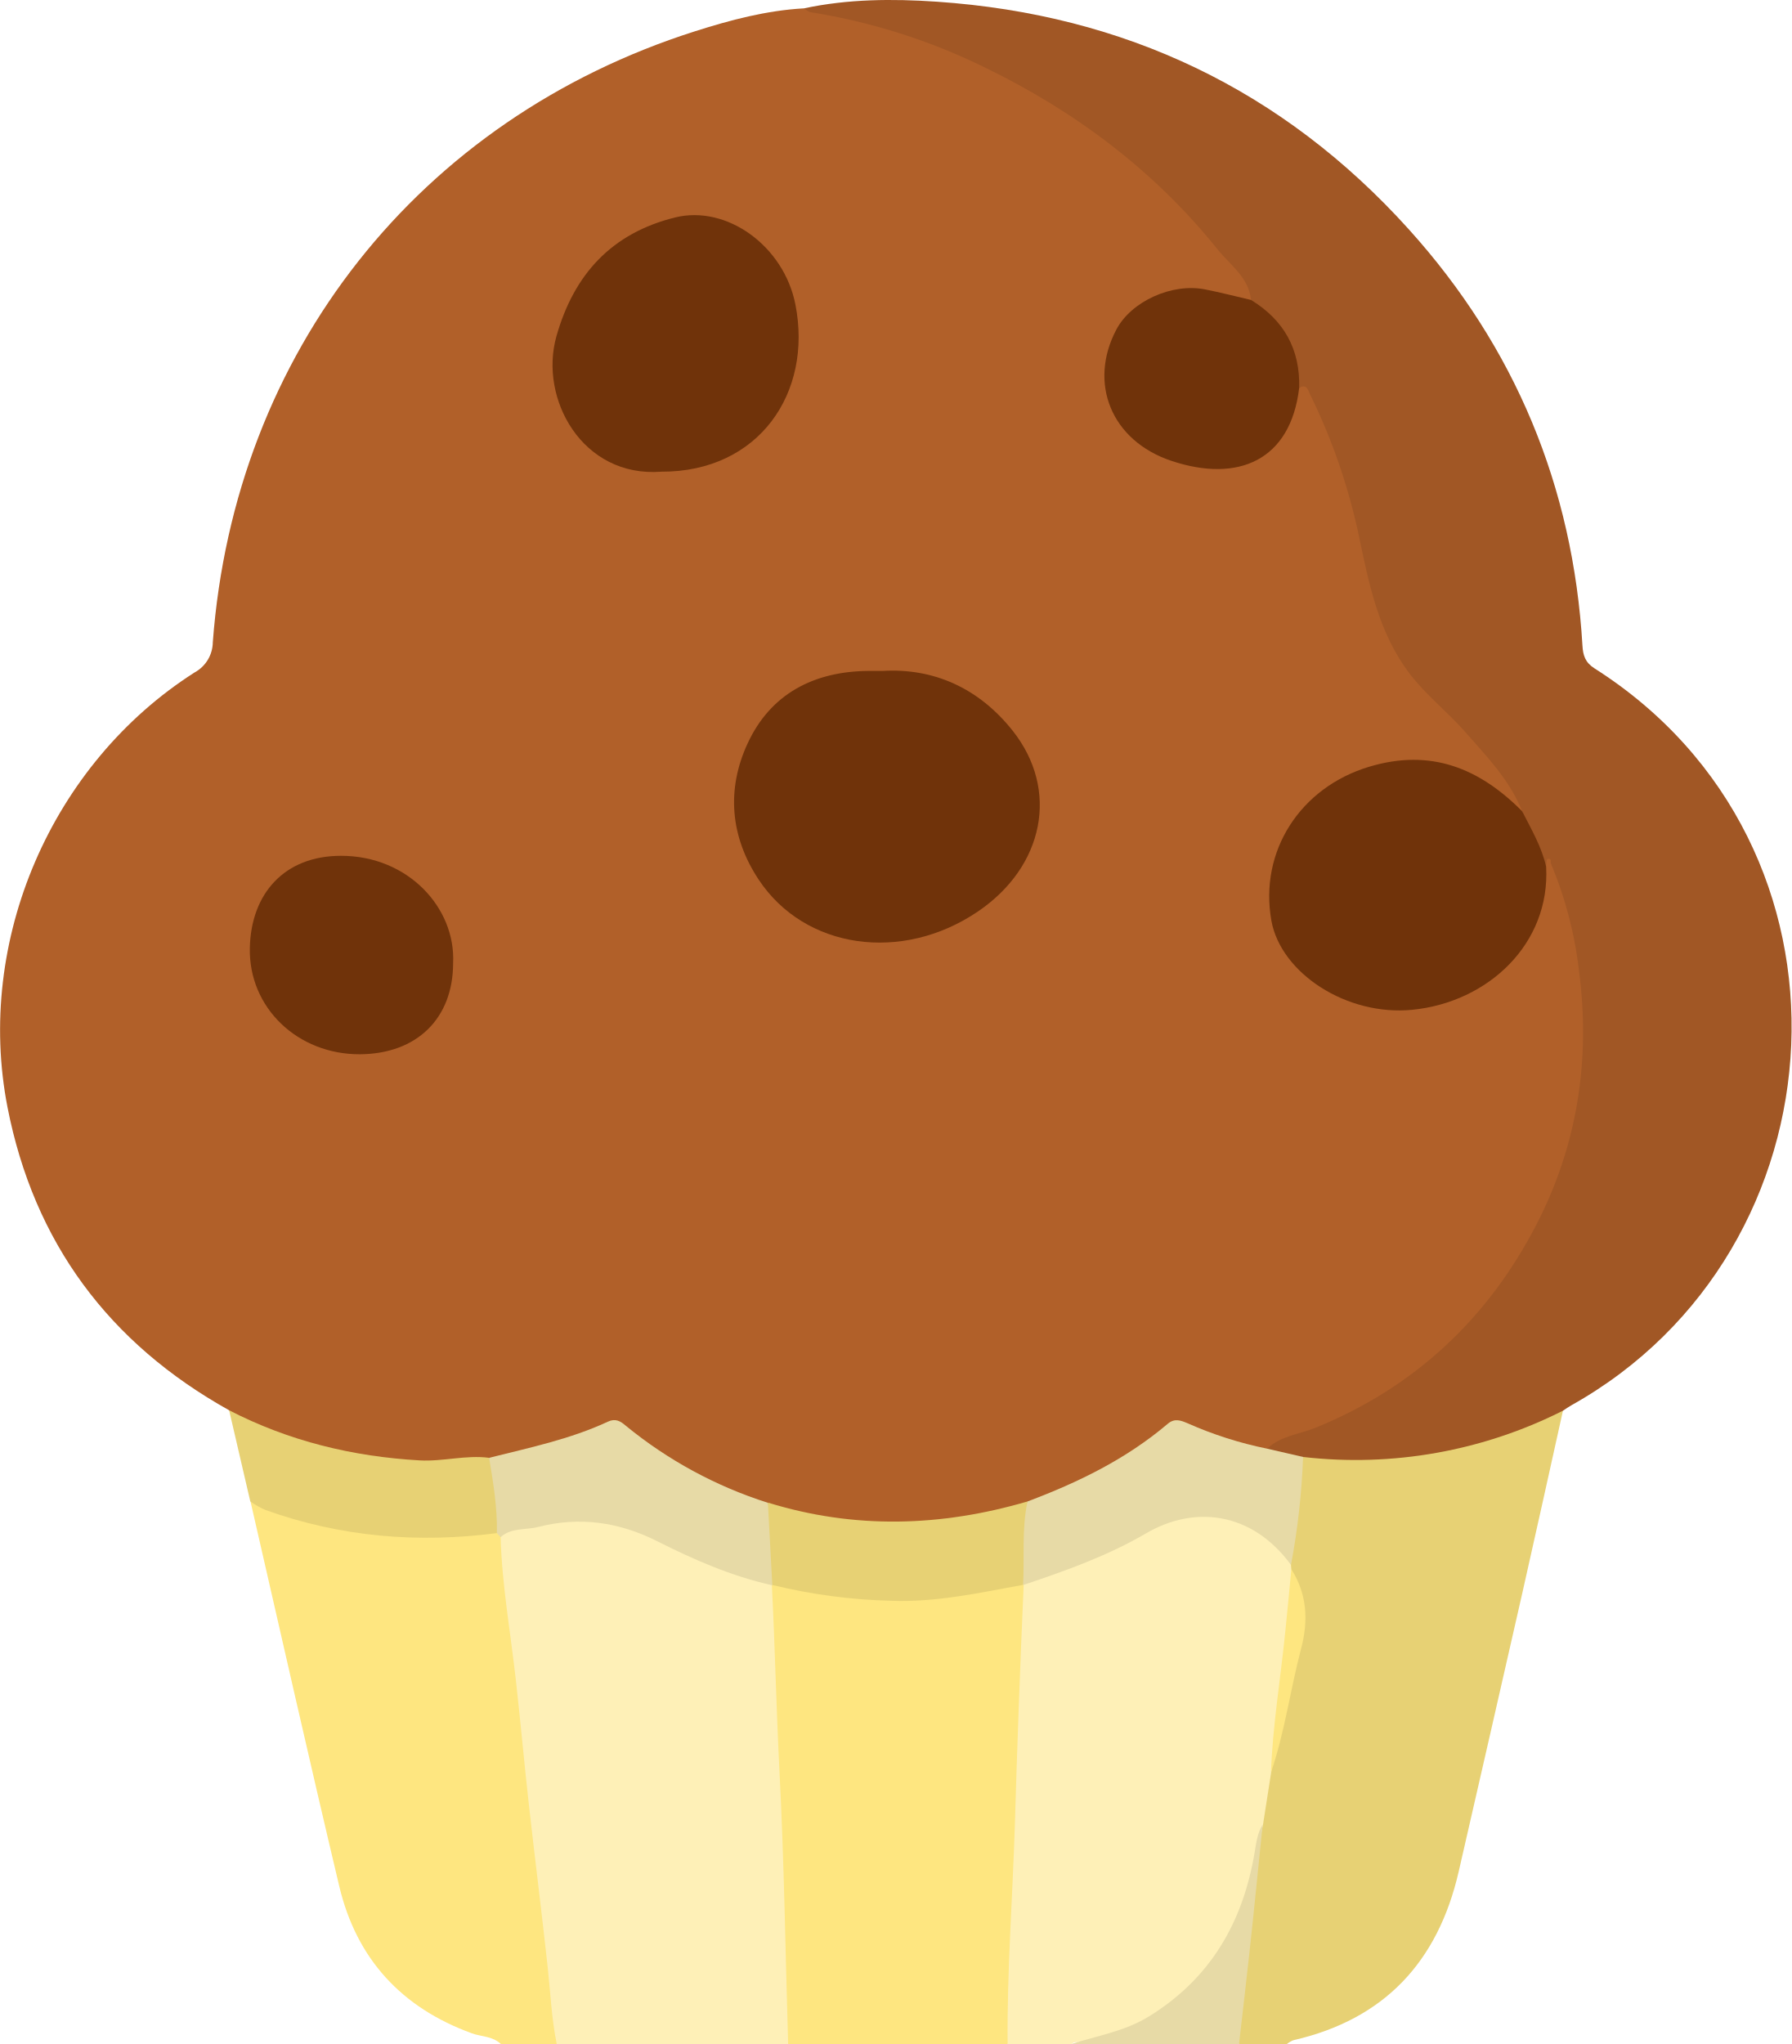
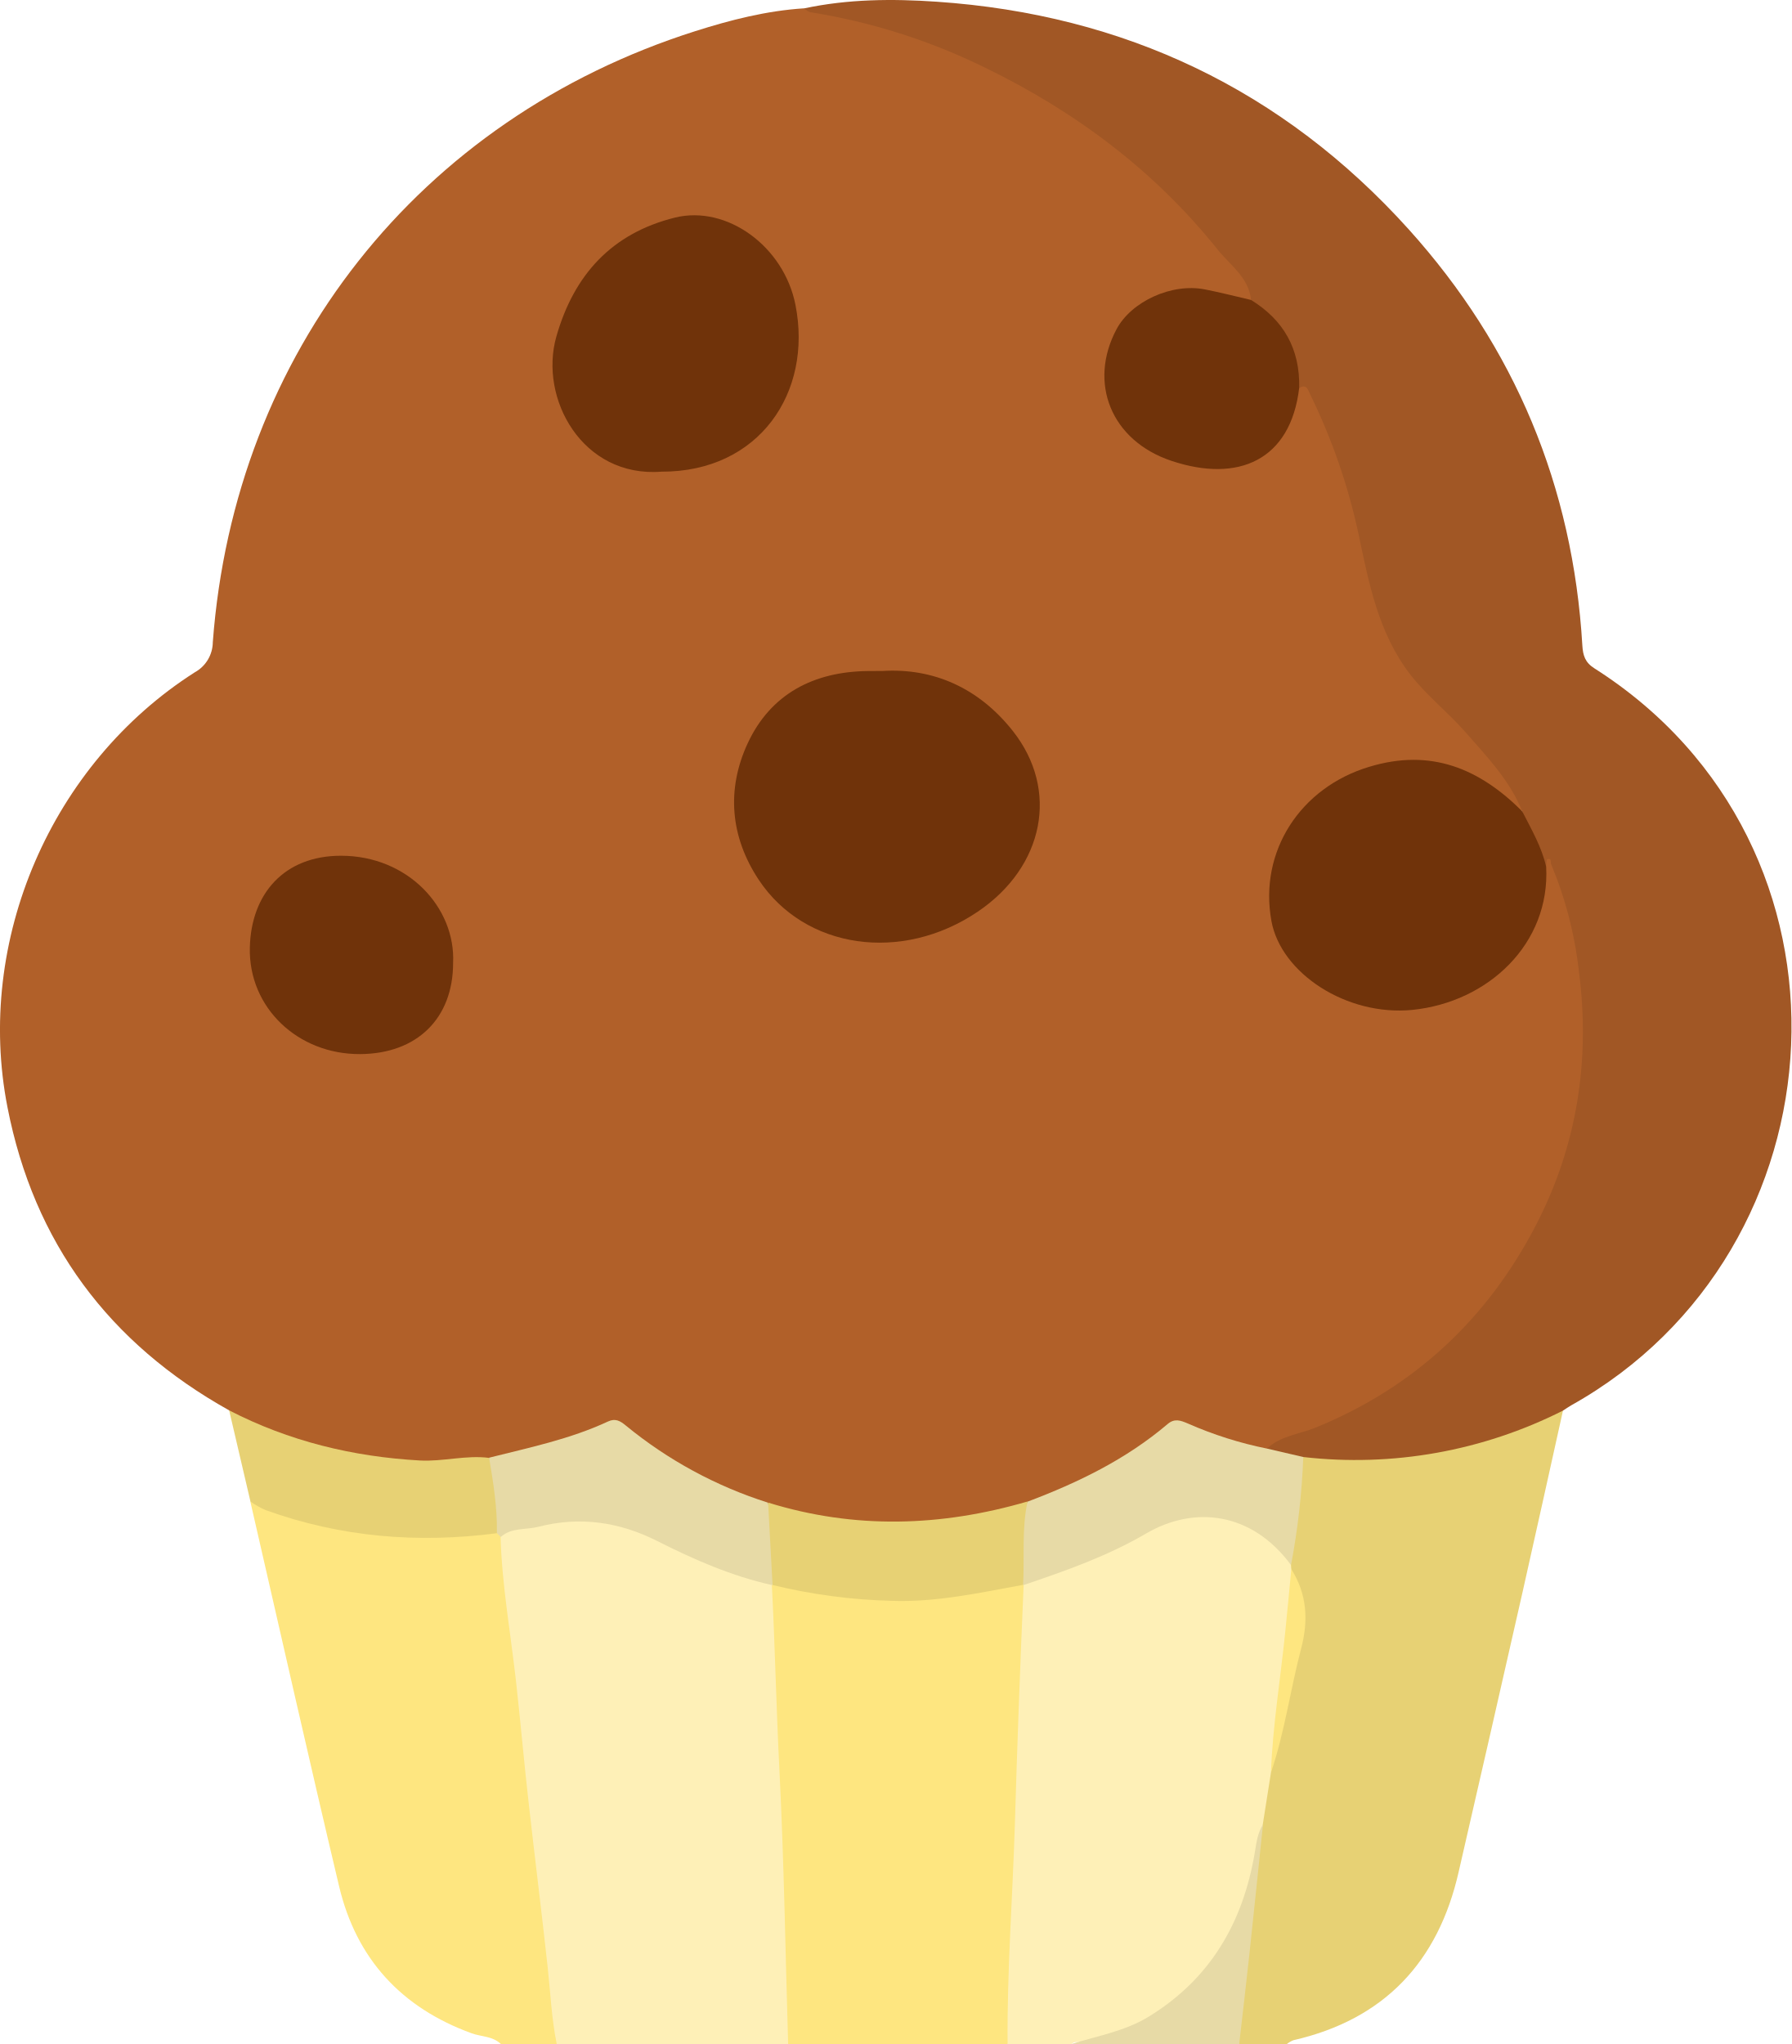
- <svg xmlns="http://www.w3.org/2000/svg" viewBox="0 0 431.46 492.22">
+ <svg xmlns="http://www.w3.org/2000/svg" viewBox="0 0 438.28 500">
  <defs>
    <style>.cls-1{fill:#fef0b7;}.cls-2{fill:#e7d174;}.cls-3{fill:#fee680;}.cls-4{fill:#e7daa6;}.cls-5{fill:#b16029;}.cls-6{fill:#a15725;}.cls-7{fill:#70330a;}</style>
  </defs>
  <g id="Layer_2" data-name="Layer 2">
-     <g id="Layer_2-2" data-name="Layer 2">
-       <path class="cls-1" d="M189.81,492.22H134.08c-1.78-1.42-2.15-3.4-2.39-5.53-4.08-36.46-7.88-72.95-12.28-109.37a18.2,18.2,0,0,1,.18-6.66c.58-1.92,2.11-2.73,3.86-3.17,12.19-3.06,24.11-3.64,35.74,2.59a119.09,119.09,0,0,0,22.53,9.17c2,.59,4,1.13,5.06,3.23,1.29,6,1.31,12.12,1.41,18.12.19,12.15.93,24.27,1.29,36.4q.71,24,1.82,47.89C191.42,487.4,191.67,490.05,189.81,492.22Z" />
-       <path class="cls-2" d="M376.42,339.69c-3.25,14.63-6.47,29.27-9.78,43.89Q359,417.2,351.29,450.77c-5,21.66-17.88,35.52-39.8,40.54a6.22,6.22,0,0,0-1.56.91H298.4c-1.55-1.8-1-3.87-.81-5.93,1.58-15.51,3.84-30.94,5.23-46.46A61.52,61.52,0,0,1,305,427q4.56-17.4,7.84-35.09c.91-4.88-1-9.45-2.67-13.95a6.38,6.38,0,0,1-.14-1.63c.85-8.49,1.39-17,3.32-25.38,2.21-1.83,4.88-1.5,7.36-1.26,17.85,1.75,34.62-2.12,50.8-9.37C373.06,339.62,374.61,338.32,376.42,339.69Z" />
-       <path class="cls-1" d="M310.92,376.89c0,.32.05.65.08,1,2.23,7.49-.31,14.84-.87,22.22-.67,9-2.45,17.89-4,26.79l-1.95,12.48c-2,9.28-2.34,19.06-7.56,27.41-8.76,14-20,24.46-37.72,25a1.31,1.31,0,0,0-.82.44H242.67c-1.76-2-1.55-4.48-1.5-6.86.32-15.32,1.18-30.64,1.61-46,.36-12.77,1.37-25.53,1.23-38.32A135.64,135.64,0,0,1,245.45,383c.68-2.26,2.49-3.27,4.53-3.88,10-3,19.27-7.8,28.62-12.37a25.29,25.29,0,0,1,29.29,4.88A10,10,0,0,1,310.92,376.89Z" />
-       <path class="cls-3" d="M246.54,381.69q-1.28,28.94-2.13,57.9c-.54,17.54-1.9,35.06-1.74,52.63H189.81c-.65-21.86-.95-43.74-2.08-65.57-.77-15-1.07-30-1.84-44.94l.69-.48c6.58-.26,12.95,1.55,19.43,2.29,11.47,1.3,22.61-.07,33.79-2.07,2-.36,4-1.21,6.1-.31Z" />
-       <path class="cls-3" d="M120.56,370.15c.34,11.62,2.4,23,3.69,34.55,1.12,9.94,2,19.91,3.12,29.85,1.46,13.08,3.12,26.14,4.54,39.23.66,6.16.93,12.35,2.17,18.44H120.62c-2-1.92-4.69-1.73-7-2.58-16.93-6.16-27.76-17.94-31.91-35.39-7.33-30.85-14.28-61.78-21.38-92.68,1.51-.47,2.83.22,4.16.72,16.84,6.28,34.28,7.47,52,6.09a7.66,7.66,0,0,1,2.39.08A2.48,2.48,0,0,1,120.56,370.15Z" />
-       <path class="cls-4" d="M258,492.22c6.3-2,12.86-3.05,18.64-6.6,14.86-9.12,22.7-22.69,25.52-39.53.39-2.33.66-4.67,1.94-6.73C303,449.9,302,460.45,300.82,471c-.76,7.08-1.61,14.15-2.42,21.23Z" />
-       <path class="cls-5" d="M55.18,339.61c-28.95-16.15-47-40.37-53.38-73C-6,226.56,12.34,183.93,46.9,161.91a8.37,8.37,0,0,0,4.35-7.24c5.21-69.75,49.62-126,116.2-147.16,8.51-2.71,17.18-5,26.18-5.5,20.72,2.05,39.45,9.81,57.18,20.21A160,160,0,0,1,300.22,67c1.19,1.65,4,3.45.91,5.92-3.4.15-6.54-1.24-9.84-1.73-10.62-1.57-19.82,3.2-22.83,12.13-3.31,9.84.64,19.33,10.11,24.68,6.15,3.49,12.77,4.14,19.48,3,5.95-1,9.66-5.24,11.95-10.71.93-2.21,1.22-4.63,2.26-6.8,1.76-2.12,3-1,4.09.69a37.56,37.56,0,0,1,3.17,6.46c4.22,10.9,8.17,21.89,10.11,33.49,2.43,14.5,8.42,27,19.69,36.93a85.91,85.91,0,0,1,16,19.09c1,1.56,2.57,3,1.49,5.21-2.74.55-3.88-1.81-5.53-3.14-10.05-8.11-21.11-10.38-33.19-5.41-11.73,4.82-19.72,12.82-21,26.16-1.07,10.89,3.8,19.88,13.58,24.72,18.78,9.31,40,2.24,48.28-16a30.72,30.72,0,0,0,2.32-13.11c.25-1,.22-2.46,1.61-2.58s1.71,1.28,2.17,2.24a73.56,73.56,0,0,1,6,20.66c3.15,21.15,1.4,41.76-7.55,61.47q-18.61,41-60.84,56.45a54.53,54.53,0,0,0-7.14,2.75c-6.79.28-12.66-2.9-18.75-5.13-2.6-.95-4.37-.8-6.52.92-10,7.95-21.33,13.38-33.31,17.61-20.53,6.25-41.07,6.92-61.64.22a99.85,99.85,0,0,1-34.41-18.21c-2.1-1.68-3.9-1.59-6.13-.59-8.77,4-18.11,6-27.51,7.86-17.45,1.83-34.47.08-50.92-6.24C62.28,344.4,58.06,343.17,55.18,339.61Z" />
-       <path class="cls-6" d="M366.6,195.37c-3-7.53-8.58-13.25-13.8-19.19-4.21-4.78-9.29-8.73-13.2-13.82-7.64-9.94-9.91-21.79-12.4-33.65A146,146,0,0,0,315.53,95c-.5-1-.79-2.69-2.64-1.57-1-.73-1.12-1.85-1.25-3-.79-6.6-3.6-12-9.13-15.92-.75-.53-1.58-1.13-1.22-2.3-.55-5.46-5.09-8.44-8.09-12.2C278,41.09,259,26.86,237.3,16.3A147.55,147.55,0,0,0,195.21,2.94c-.56-.09-1.05-.61-1.58-.93,10.57-2.26,21.31-2.33,32-1.6,45.15,3.08,83.31,21.17,113.65,54.8,25.63,28.4,39.56,62,41.83,100.24.14,2.39.66,4.07,2.9,5.5,67.1,42.66,61.09,140.17-5.55,177.45-.69.39-1.35.86-2,1.29a110.78,110.78,0,0,1-62.59,11.17c-3.27,1-6.22.51-8.69-2,3.26-3.12,7.76-3.46,11.67-5.05,23.8-9.69,41.43-26.24,53.11-48.79,9.91-19.13,13.14-39.69,10.32-61.24A94.46,94.46,0,0,0,373.53,208c-.17-.4.26-1.44-.87-1.11-.1,0-.17.25-.18.39-.05.48-.07,1-.11,1.44C369.22,204.81,367,200.49,366.6,195.37Z" />
-       <path class="cls-2" d="M55.18,339.61c14.41,7.44,29.79,11.16,45.91,12.07,5.59.31,11.11-1.35,16.71-.62,3.23,5.78,4.1,11.8,1.87,18.13-19,2.48-37.58.94-55.69-5.55a20.47,20.47,0,0,1-3.7-2.07Q57.75,350.59,55.18,339.61Z" />
-       <path class="cls-4" d="M119.67,369.19c.12-6.12-.87-12.12-1.87-18.13,9.69-2.44,19.51-4.47,28.64-8.72,1.79-.83,3-.12,4.28,1a103.26,103.26,0,0,0,34.22,18.55c1.83,6.53,3.79,13.06,1.07,19.84l-.12,0c-9.72-2.17-18.78-6.13-27.6-10.58-9.22-4.64-18.71-6-28.68-3.44-3,.78-6.46.11-9.05,2.46Z" />
-       <path class="cls-4" d="M305.14,348.85l8.69,2a175.14,175.14,0,0,1-2.91,26c-9.43-12.86-23.31-14.4-34.93-7.59-9.26,5.42-19.34,9-29.45,12.39l-.14,0c-2.11-6.82-2.57-13.56,1.06-20.08,12.17-4.57,23.76-10.2,33.76-18.69,1.68-1.43,3.16-.83,4.84-.12A92.39,92.39,0,0,0,305.14,348.85Z" />
-       <path class="cls-3" d="M306.09,426.88c.42-11.38,2.31-22.61,3.45-33.92.51-5,1-10.06,1.46-15.09,3.8,6,4.14,12.38,2.36,19.11C310.75,406.9,309.41,417.13,306.09,426.88Z" />
-       <path class="cls-2" d="M247.46,361.57c-1.42,6.64-.71,13.39-1.06,20.08-10.47,1.91-20.91,4.23-31.63,3.84A134.24,134.24,0,0,1,186,381.68q-.54-9.92-1.07-19.84C205.81,368.3,226.65,367.66,247.46,361.57Z" />
-       <path class="cls-7" d="M212.57,161.57c12.21-.73,23.12,4.06,31.32,14.4,11.28,14.22,7.6,32.7-8.39,43.54-18.29,12.4-41.66,9.07-52.76-7.65-6.9-10.39-7.81-21.8-2.68-32.85,5.53-11.94,15.95-17.34,29.07-17.44Z" />
-       <path class="cls-7" d="M366.6,195.37c2.2,4.34,4.69,8.55,5.77,13.37,1,18.5-13.92,32.62-32.25,34.43-15.73,1.56-31.62-8.78-33.92-21.43-3-16.8,7-32.15,23.58-37.11C344.6,180.19,356.3,185,366.6,195.37Z" />
-       <path class="cls-7" d="M159.28,113.59C140.24,115.06,129.77,96,134,81s13.38-24.87,28.57-28.63c12.47-3.09,26.26,6.89,29,21C195.73,94.53,182.84,113.66,159.28,113.59Z" />
-       <path class="cls-7" d="M109.13,231.88c0,13.38-8.72,21.9-22.43,22-15,.07-26.85-11.2-26.53-25.62.28-13.06,8.32-22.17,21.94-22.17C98.23,206.06,109.74,218.57,109.13,231.88Z" />
-       <path class="cls-7" d="M301.29,72.23c7.91,4.84,11.85,11.85,11.6,21.17-2.06,17.49-14.7,22.92-30.71,17.6-14.63-4.86-20.12-18.82-13.3-31.68,3.57-6.73,13.31-11.2,21.29-9.64C293.9,70.41,297.58,71.37,301.29,72.23Z" />
+     <g id="ic-dessert">
+       <path class="cls-1" d="M192.81,500H136.2c-1.81-1.44-2.18-3.46-2.43-5.61-4.14-37-8-74.11-12.48-111.1a18.79,18.79,0,0,1,.19-6.77c.59-1.95,2.15-2.78,3.92-3.22,12.38-3.1,24.49-3.7,36.31,2.63a120.52,120.52,0,0,0,22.88,9.31c2,.6,4.09,1.16,5.15,3.29,1.3,6.07,1.32,12.31,1.42,18.4.2,12.34,1,24.65,1.31,37q.72,24.33,1.85,48.64C194.45,495.1,194.7,497.8,192.81,500Z" />
+       <path class="cls-2" d="M382.37,345.06c-3.31,14.86-6.57,29.74-9.93,44.59q-7.74,34.14-15.59,68.25c-5,22-18.17,36.08-40.44,41.18a6.24,6.24,0,0,0-1.58.92H303.12c-1.58-1.83-1-3.93-.83-6,1.61-15.75,3.91-31.43,5.31-47.2a62.79,62.79,0,0,1,2.26-13q4.63-17.67,8-35.64c.93-5-1-9.6-2.7-14.18a6.15,6.15,0,0,1-.15-1.65c.87-8.63,1.42-17.3,3.37-25.78,2.25-1.86,5-1.53,7.48-1.28C344,357,361,353,377.42,345.68,379,345,380.53,343.66,382.37,345.06Z" />
+       <path class="cls-1" d="M315.83,382.84c0,.34.06.67.08,1,2.27,7.61-.31,15.07-.87,22.57-.69,9.15-2.49,18.18-4.11,27.21l-2,12.68c-2,9.43-2.37,19.37-7.67,27.85C292.37,488.39,281,499,263,499.55a1.38,1.38,0,0,0-.83.45H246.5c-1.78-2-1.57-4.55-1.52-7,.32-15.57,1.2-31.13,1.64-46.69.37-13,1.39-25.94,1.24-38.93A136.67,136.67,0,0,1,249.33,389c.69-2.29,2.53-3.32,4.61-3.94,10.18-3,19.56-7.92,29.07-12.56a25.67,25.67,0,0,1,29.75,5A10.14,10.14,0,0,1,315.83,382.84Z" />
+       <path class="cls-3" d="M250.43,387.72q-1.29,29.4-2.16,58.82c-.55,17.82-1.92,35.61-1.77,53.46H192.81c-.66-22.21-1-44.43-2.11-66.61-.79-15.21-1.08-30.44-1.87-45.64l.69-.5c6.7-.26,13.17,1.58,19.74,2.33,11.66,1.33,23-.07,34.33-2.1,2.06-.36,4.08-1.23,6.2-.32Z" />
+       <path class="cls-3" d="M122.46,376c.35,11.8,2.44,23.41,3.76,35.1,1.13,10.1,2,20.22,3.16,30.32,1.49,13.29,3.17,26.56,4.61,39.85.68,6.25.95,12.55,2.21,18.73H122.53c-2-1.94-4.77-1.76-7.15-2.62-17.2-6.26-28.21-18.23-32.42-35.95-7.44-31.33-14.5-62.76-21.72-94.14,1.53-.49,2.88.22,4.23.72,17.11,6.38,34.82,7.6,52.83,6.19a8.24,8.24,0,0,1,2.43.08A2.5,2.5,0,0,1,122.46,376Z" />
+       <path class="cls-4" d="M262.12,500c6.4-2,13.06-3.1,18.94-6.71,15.09-9.26,23.05-23.05,25.92-40.15.39-2.36.67-4.74,2-6.84-1.12,10.71-2.21,21.43-3.37,32.14-.77,7.19-1.63,14.37-2.45,21.56Z" />
+       <path class="cls-5" d="M56.06,345C26.64,328.57,8.31,304,1.83,270.86c-8-40.72,10.7-84,45.82-106.4a8.49,8.49,0,0,0,4.41-7.35c5.29-70.84,50.4-128,118-149.48,8.65-2.75,17.45-5,26.59-5.59,21.05,2.08,40.08,10,58.09,20.54A162.53,162.53,0,0,1,305,68c1.2,1.67,4,3.5.92,6-3.45.16-6.64-1.25-10-1.75-10.78-1.6-20.13,3.24-23.19,12.32-3.36,10,.66,19.63,10.27,25.07,6.25,3.54,13,4.21,19.79,3,6.05-1.06,9.81-5.32,12.14-10.87.94-2.25,1.24-4.71,2.3-6.92,1.78-2.15,3.06-1,4.15.71a38,38,0,0,1,3.22,6.56c4.29,11.08,8.3,22.24,10.27,34,2.47,14.73,8.56,27.47,20,37.51a88.34,88.34,0,0,1,16.22,19.39c1,1.59,2.6,3.08,1.51,5.3-2.79.55-3.94-1.84-5.62-3.19-10.21-8.24-21.44-10.54-33.71-5.5-11.92,4.9-20,13-21.37,26.58-1.08,11.06,3.87,20.19,13.8,25.11,19.07,9.45,40.63,2.27,49-16.28,1.94-4.26,2.38-8.73,2.36-13.31.25-1.07.22-2.5,1.64-2.63s1.73,1.31,2.19,2.28a74.49,74.49,0,0,1,6.12,21c3.21,21.48,1.42,42.42-7.67,62.44q-18.9,41.61-61.8,57.34a56.07,56.07,0,0,0-7.26,2.8c-6.88.28-12.86-3-19-5.22-2.64-1-4.44-.81-6.62.94-10.14,8.08-21.67,13.59-33.84,17.88-20.85,6.35-41.72,7-62.61.23a101.27,101.27,0,0,1-35-18.49c-2.13-1.71-4-1.62-6.22-.6-8.92,4-18.4,6.11-27.94,8-17.74,1.86-35,.08-51.73-6.34C63.26,349.84,59,348.6,56.06,345Z" />
+       <path class="cls-6" d="M372.4,198.46c-3.07-7.65-8.72-13.46-14-19.49-4.28-4.86-9.44-8.87-13.41-14-7.76-10.1-10.07-22.14-12.6-34.18a148.39,148.39,0,0,0-11.85-34.28c-.51-1-.8-2.73-2.68-1.6-1-.74-1.14-1.88-1.27-3-.81-6.71-3.66-12.22-9.28-16.17-.76-.54-1.6-1.15-1.24-2.34-.56-5.55-5.17-8.57-8.22-12.39-15.39-19.24-34.71-33.69-56.78-44.42A150,150,0,0,0,198.3,3c-.57-.08-1.07-.61-1.61-.94C207.43-.25,218.34-.32,229.17.42,275,3.55,313.8,21.92,344.62,56.09c26,28.85,40.19,62.94,42.49,101.82.15,2.43.67,4.14,2.95,5.58,68.16,43.34,62.05,142.39-5.64,180.26-.7.4-1.37.87-2.05,1.31a112.53,112.53,0,0,1-63.57,11.35c-3.33,1-6.33.51-8.84-2.05,3.31-3.16,7.89-3.51,11.86-5.13,24.18-9.84,42.09-26.65,53.95-49.56,10.06-19.43,13.34-40.32,10.48-62.21a95.93,95.93,0,0,0-6.81-26.15c-.18-.4.25-1.46-.89-1.13-.1,0-.17.26-.19.4-.05.49-.07,1-.1,1.46C375.06,208.05,372.8,203.65,372.4,198.46Z" />
+       <path class="cls-2" d="M56.06,345c14.63,7.55,30.25,11.34,46.63,12.26,5.68.32,11.28-1.37,17-.63,3.29,5.87,4.17,12,1.9,18.42-19.3,2.52-38.17,1-56.57-5.64a20.14,20.14,0,0,1-3.75-2.11Q58.65,356.14,56.06,345Z" />
+       <path class="cls-4" d="M121.56,375c.12-6.22-.88-12.32-1.9-18.42,9.84-2.48,19.82-4.54,29.09-8.86,1.82-.84,3-.13,4.36,1a104.52,104.52,0,0,0,34.75,18.85c1.86,6.64,3.85,13.27,1.09,20.16l-.12,0c-9.87-2.21-19.08-6.23-28-10.75-9.36-4.72-19-6.1-29.13-3.5-3.07.79-6.56.12-9.2,2.5Z" />
+       <path class="cls-4" d="M310,354.36l8.84,2.05a177.73,177.73,0,0,1-3,26.43c-9.57-13-23.67-14.62-35.48-7.7-9.4,5.5-19.64,9.11-29.92,12.58l-.13,0c-2.15-6.93-2.61-13.77,1.08-20.39,12.35-4.65,24.13-10.37,34.28-19,1.71-1.45,3.22-.84,4.92-.12A94.07,94.07,0,0,0,310,354.36Z" />
+       <path class="cls-3" d="M310.93,433.62c.43-11.56,2.34-23,3.5-34.45.52-5.11,1-10.22,1.48-15.33,3.86,6.09,4.21,12.58,2.41,19.41C315.66,413.33,314.3,423.72,310.93,433.62Z" />
+       <path class="cls-2" d="M251.38,367.29c-1.45,6.74-.73,13.6-1.08,20.39-10.64,1.94-21.24,4.3-32.14,3.91A137.17,137.17,0,0,1,189,387.72q-.54-10.08-1.09-20.16C209.06,374.12,230.23,373.47,251.38,367.29Z" />
+       <path class="cls-7" d="M215.93,164.13c12.4-.75,23.48,4.12,31.81,14.63C259.2,193.2,255.47,212,239.22,223c-18.58,12.59-42.32,9.21-53.59-7.77-7-10.56-7.93-22.14-2.73-33.37,5.63-12.13,16.21-17.61,29.54-17.71Z" />
+       <path class="cls-7" d="M372.4,198.46c2.23,4.4,4.76,8.68,5.86,13.58,1,18.79-14.15,33.13-32.76,35-16,1.58-32.13-8.92-34.46-21.77-3.09-17.07,7.13-32.66,23.95-37.7C350.05,183,361.93,188,372.4,198.46Z" />
+       <path class="cls-7" d="M161.8,115.38c-19.34,1.5-30-17.92-25.69-33.06s13.59-25.26,29-29.09c12.67-3.13,26.68,7,29.5,21.38C198.83,96,185.73,115.46,161.8,115.38Z" />
+       <path class="cls-7" d="M110.85,235.54c0,13.6-8.85,22.25-22.78,22.31-15.22.07-27.27-11.37-26.95-26,.29-13.27,8.45-22.52,22.29-22.52C99.79,209.32,111.47,222,110.85,235.54Z" />
+       <path class="cls-7" d="M306.05,73.37c8,4.92,12,12,11.79,21.5-2.1,17.77-14.94,23.29-31.2,17.88-14.86-4.94-20.44-19.11-13.51-32.18,3.63-6.84,13.52-11.37,21.62-9.78C298.54,71.53,302.29,72.5,306.05,73.37Z" />
    </g>
  </g>
</svg>
